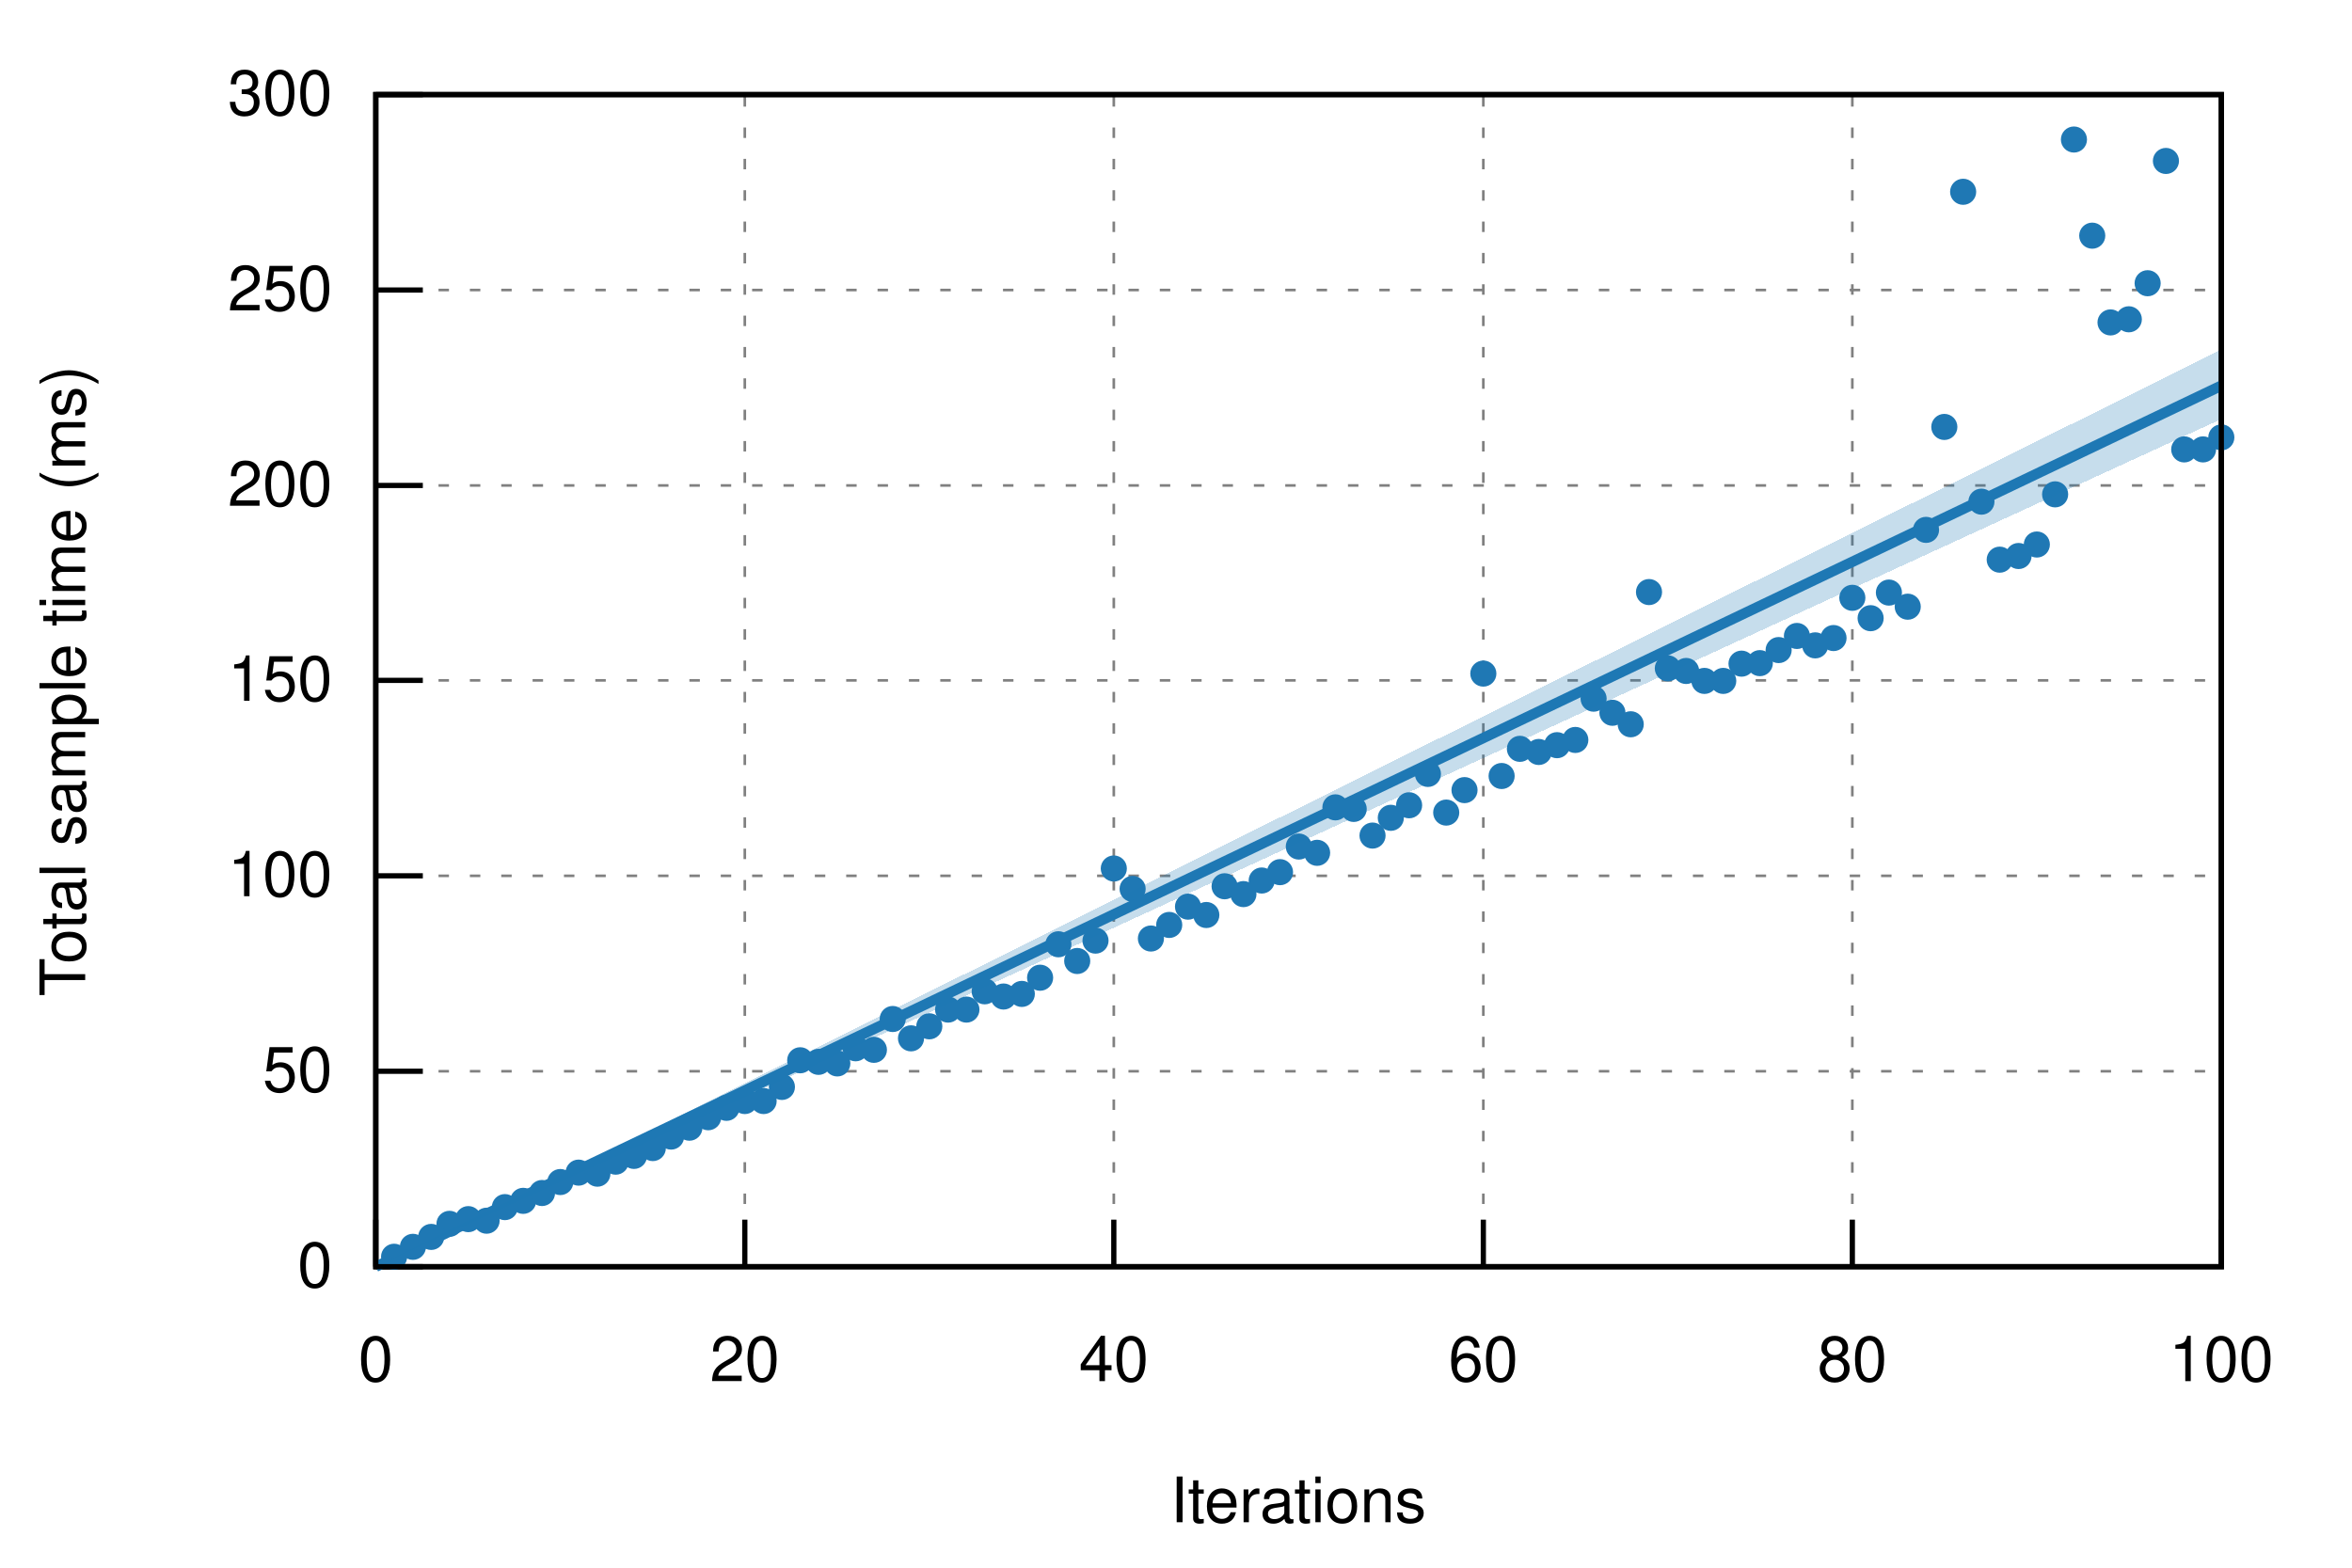
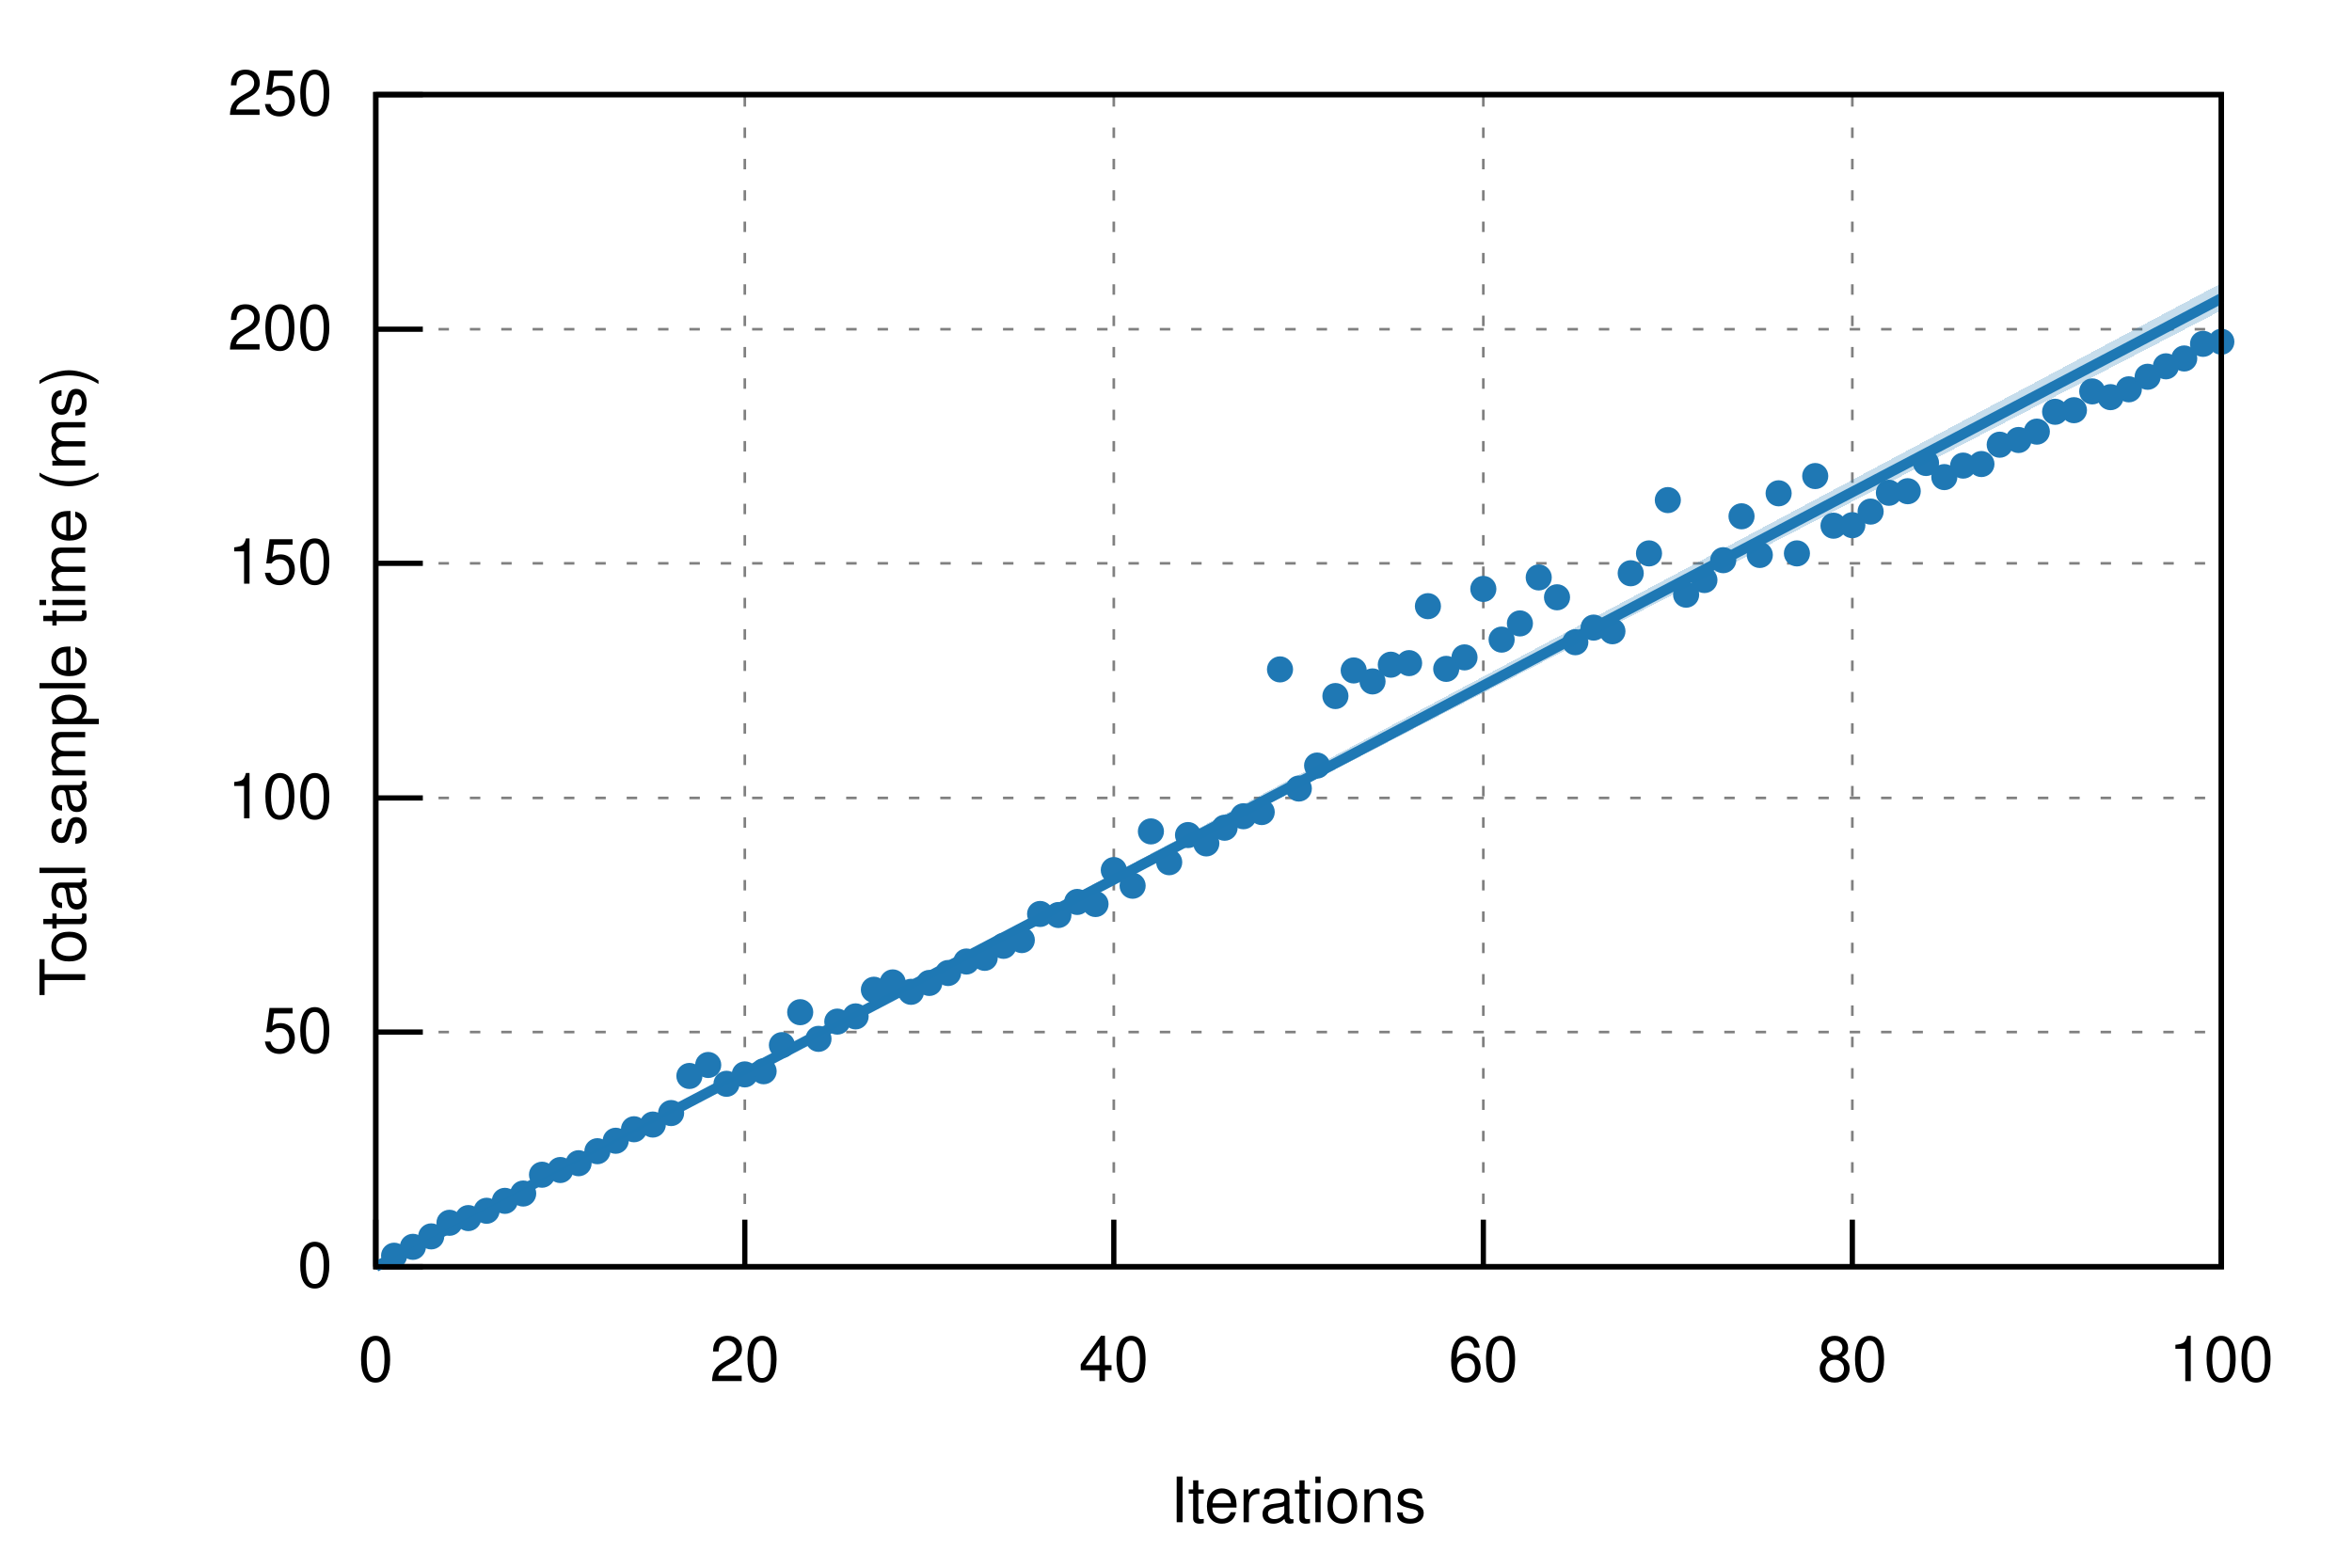
<svg xmlns="http://www.w3.org/2000/svg" xmlns:xlink="http://www.w3.org/1999/xlink" viewBox="0 0 450 300">
  <g id="gnuplot_canvas">
    <rect x="0" y="0" width="450" height="300" fill="none" />
    <defs>
      <circle id="gpDot" r="0.5" stroke-width="0.5" stroke="currentColor" />
      <path id="gpPt0" stroke-width="0.222" stroke="currentColor" d="M-1,0 h2 M0,-1 v2" />
      <path id="gpPt1" stroke-width="0.222" stroke="currentColor" d="M-1,-1 L1,1 M1,-1 L-1,1" />
      <path id="gpPt2" stroke-width="0.222" stroke="currentColor" d="M-1,0 L1,0 M0,-1 L0,1 M-1,-1 L1,1 M-1,1 L1,-1" />
      <rect id="gpPt3" stroke-width="0.222" stroke="currentColor" x="-1" y="-1" width="2" height="2" />
      <rect id="gpPt4" stroke-width="0.222" stroke="currentColor" fill="currentColor" x="-1" y="-1" width="2" height="2" />
      <circle id="gpPt5" stroke-width="0.222" stroke="currentColor" cx="0" cy="0" r="1" />
      <use xlink:href="#gpPt5" id="gpPt6" fill="currentColor" stroke="none" />
      <path id="gpPt7" stroke-width="0.222" stroke="currentColor" d="M0,-1.33 L-1.33,0.67 L1.33,0.67 z" />
      <use xlink:href="#gpPt7" id="gpPt8" fill="currentColor" stroke="none" />
      <use xlink:href="#gpPt7" id="gpPt9" stroke="currentColor" transform="rotate(180)" />
      <use xlink:href="#gpPt9" id="gpPt10" fill="currentColor" stroke="none" />
      <use xlink:href="#gpPt3" id="gpPt11" stroke="currentColor" transform="rotate(45)" />
      <use xlink:href="#gpPt11" id="gpPt12" fill="currentColor" stroke="none" />
      <path id="gpPt13" stroke-width="0.222" stroke="currentColor" d="M0,1.330 L1.265,0.411 L0.782,-1.067 L-0.782,-1.076 L-1.265,0.411 z" />
      <use xlink:href="#gpPt13" id="gpPt14" fill="currentColor" stroke="none" />
      <filter id="textbox" filterUnits="objectBoundingBox" x="0" y="0" height="1" width="1">
        <feFlood flood-color="white" flood-opacity="1" result="bgnd" />
        <feComposite in="SourceGraphic" in2="bgnd" operator="atop" />
      </filter>
      <filter id="greybox" filterUnits="objectBoundingBox" x="0" y="0" height="1" width="1">
        <feFlood flood-color="lightgrey" flood-opacity="1" result="grey" />
        <feComposite in="SourceGraphic" in2="grey" operator="atop" />
      </filter>
    </defs>
    <g fill="none" color="white" stroke="currentColor" stroke-width="1.00" stroke-linecap="butt" stroke-linejoin="miter">
</g>
    <g fill="none" color="black" stroke="currentColor" stroke-width="1.00" stroke-linecap="butt" stroke-linejoin="miter">
</g>
    <g fill="none" color="black" stroke="black" stroke-width="0.50" stroke-linecap="butt" stroke-linejoin="miter">
</g>
    <g fill="none" color="gray" stroke="currentColor" stroke-width="0.50" stroke-linecap="butt" stroke-linejoin="miter">
      <path stroke="gray" stroke-dasharray="2,4" class="gridline" d="M71.9,242.4 L425.0,242.4  " />
    </g>
    <g fill="none" color="gray" stroke="gray" stroke-width="1.00" stroke-linecap="butt" stroke-linejoin="miter">
</g>
    <g fill="none" color="black" stroke="currentColor" stroke-width="1.00" stroke-linecap="butt" stroke-linejoin="miter">
      <path stroke="black" d="M71.9,242.4 L80.9,242.4  " />
      <g transform="translate(63.6,246.3)" stroke="none" fill="black" font-family="Helvetica" font-size="12.00" text-anchor="end">
        <text>
          <tspan font-family="Helvetica"> 0</tspan>
        </text>
      </g>
    </g>
    <g fill="none" color="black" stroke="currentColor" stroke-width="1.00" stroke-linecap="butt" stroke-linejoin="miter">
</g>
    <g fill="none" color="black" stroke="black" stroke-width="0.50" stroke-linecap="butt" stroke-linejoin="miter">
</g>
    <g fill="none" color="gray" stroke="currentColor" stroke-width="0.50" stroke-linecap="butt" stroke-linejoin="miter">
-       <path stroke="gray" stroke-dasharray="2,4" class="gridline" d="M71.9,205.0 L425.0,205.0  " />
-     </g>
-     <g fill="none" color="gray" stroke="gray" stroke-width="1.00" stroke-linecap="butt" stroke-linejoin="miter">
- </g>
-     <g fill="none" color="black" stroke="currentColor" stroke-width="1.00" stroke-linecap="butt" stroke-linejoin="miter">
-       <path stroke="black" d="M71.9,205.0 L80.9,205.0  " />
-       <g transform="translate(63.6,208.9)" stroke="none" fill="black" font-family="Helvetica" font-size="12.00" text-anchor="end">
+       <path stroke="gray" stroke-dasharray="2,4" class="gridline" d="M71.9,197.5 L425.0,197.5  " />
+     </g>
+     <g fill="none" color="gray" stroke="gray" stroke-width="1.00" stroke-linecap="butt" stroke-linejoin="miter">
+ </g>
+     <g fill="none" color="black" stroke="currentColor" stroke-width="1.00" stroke-linecap="butt" stroke-linejoin="miter">
+       <path stroke="black" d="M71.9,197.5 L80.9,197.5  " />
+       <g transform="translate(63.6,201.4)" stroke="none" fill="black" font-family="Helvetica" font-size="12.00" text-anchor="end">
        <text>
          <tspan font-family="Helvetica"> 50</tspan>
        </text>
      </g>
    </g>
    <g fill="none" color="black" stroke="currentColor" stroke-width="1.00" stroke-linecap="butt" stroke-linejoin="miter">
</g>
    <g fill="none" color="black" stroke="black" stroke-width="0.50" stroke-linecap="butt" stroke-linejoin="miter">
</g>
    <g fill="none" color="gray" stroke="currentColor" stroke-width="0.50" stroke-linecap="butt" stroke-linejoin="miter">
-       <path stroke="gray" stroke-dasharray="2,4" class="gridline" d="M71.9,167.6 L425.0,167.6  " />
-     </g>
-     <g fill="none" color="gray" stroke="gray" stroke-width="1.00" stroke-linecap="butt" stroke-linejoin="miter">
- </g>
-     <g fill="none" color="black" stroke="currentColor" stroke-width="1.00" stroke-linecap="butt" stroke-linejoin="miter">
-       <path stroke="black" d="M71.9,167.6 L80.9,167.6  " />
-       <g transform="translate(63.6,171.5)" stroke="none" fill="black" font-family="Helvetica" font-size="12.00" text-anchor="end">
+       <path stroke="gray" stroke-dasharray="2,4" class="gridline" d="M71.9,152.7 L425.0,152.7  " />
+     </g>
+     <g fill="none" color="gray" stroke="gray" stroke-width="1.00" stroke-linecap="butt" stroke-linejoin="miter">
+ </g>
+     <g fill="none" color="black" stroke="currentColor" stroke-width="1.00" stroke-linecap="butt" stroke-linejoin="miter">
+       <path stroke="black" d="M71.9,152.7 L80.9,152.7  " />
+       <g transform="translate(63.6,156.6)" stroke="none" fill="black" font-family="Helvetica" font-size="12.00" text-anchor="end">
        <text>
          <tspan font-family="Helvetica"> 100</tspan>
        </text>
      </g>
    </g>
    <g fill="none" color="black" stroke="currentColor" stroke-width="1.00" stroke-linecap="butt" stroke-linejoin="miter">
</g>
    <g fill="none" color="black" stroke="black" stroke-width="0.50" stroke-linecap="butt" stroke-linejoin="miter">
</g>
    <g fill="none" color="gray" stroke="currentColor" stroke-width="0.50" stroke-linecap="butt" stroke-linejoin="miter">
-       <path stroke="gray" stroke-dasharray="2,4" class="gridline" d="M71.9,130.2 L425.0,130.2  " />
-     </g>
-     <g fill="none" color="gray" stroke="gray" stroke-width="1.00" stroke-linecap="butt" stroke-linejoin="miter">
- </g>
-     <g fill="none" color="black" stroke="currentColor" stroke-width="1.00" stroke-linecap="butt" stroke-linejoin="miter">
-       <path stroke="black" d="M71.9,130.2 L80.9,130.2  " />
-       <g transform="translate(63.6,134.1)" stroke="none" fill="black" font-family="Helvetica" font-size="12.00" text-anchor="end">
+       <path stroke="gray" stroke-dasharray="2,4" class="gridline" d="M71.9,107.8 L425.0,107.8  " />
+     </g>
+     <g fill="none" color="gray" stroke="gray" stroke-width="1.00" stroke-linecap="butt" stroke-linejoin="miter">
+ </g>
+     <g fill="none" color="black" stroke="currentColor" stroke-width="1.00" stroke-linecap="butt" stroke-linejoin="miter">
+       <path stroke="black" d="M71.9,107.8 L80.9,107.8  " />
+       <g transform="translate(63.6,111.7)" stroke="none" fill="black" font-family="Helvetica" font-size="12.00" text-anchor="end">
        <text>
          <tspan font-family="Helvetica"> 150</tspan>
        </text>
      </g>
    </g>
    <g fill="none" color="black" stroke="currentColor" stroke-width="1.00" stroke-linecap="butt" stroke-linejoin="miter">
</g>
    <g fill="none" color="black" stroke="black" stroke-width="0.50" stroke-linecap="butt" stroke-linejoin="miter">
</g>
    <g fill="none" color="gray" stroke="currentColor" stroke-width="0.50" stroke-linecap="butt" stroke-linejoin="miter">
-       <path stroke="gray" stroke-dasharray="2,4" class="gridline" d="M71.9,92.9 L425.0,92.9  " />
-     </g>
-     <g fill="none" color="gray" stroke="gray" stroke-width="1.00" stroke-linecap="butt" stroke-linejoin="miter">
- </g>
-     <g fill="none" color="black" stroke="currentColor" stroke-width="1.00" stroke-linecap="butt" stroke-linejoin="miter">
-       <path stroke="black" d="M71.9,92.9 L80.9,92.9  " />
-       <g transform="translate(63.6,96.8)" stroke="none" fill="black" font-family="Helvetica" font-size="12.00" text-anchor="end">
+       <path stroke="gray" stroke-dasharray="2,4" class="gridline" d="M71.9,63.0 L425.0,63.0  " />
+     </g>
+     <g fill="none" color="gray" stroke="gray" stroke-width="1.00" stroke-linecap="butt" stroke-linejoin="miter">
+ </g>
+     <g fill="none" color="black" stroke="currentColor" stroke-width="1.00" stroke-linecap="butt" stroke-linejoin="miter">
+       <path stroke="black" d="M71.9,63.0 L80.9,63.0  " />
+       <g transform="translate(63.6,66.9)" stroke="none" fill="black" font-family="Helvetica" font-size="12.00" text-anchor="end">
        <text>
          <tspan font-family="Helvetica"> 200</tspan>
-         </text>
-       </g>
-     </g>
-     <g fill="none" color="black" stroke="currentColor" stroke-width="1.00" stroke-linecap="butt" stroke-linejoin="miter">
- </g>
-     <g fill="none" color="black" stroke="black" stroke-width="0.50" stroke-linecap="butt" stroke-linejoin="miter">
- </g>
-     <g fill="none" color="gray" stroke="currentColor" stroke-width="0.50" stroke-linecap="butt" stroke-linejoin="miter">
-       <path stroke="gray" stroke-dasharray="2,4" class="gridline" d="M71.9,55.5 L425.0,55.5  " />
-     </g>
-     <g fill="none" color="gray" stroke="gray" stroke-width="1.00" stroke-linecap="butt" stroke-linejoin="miter">
- </g>
-     <g fill="none" color="black" stroke="currentColor" stroke-width="1.00" stroke-linecap="butt" stroke-linejoin="miter">
-       <path stroke="black" d="M71.9,55.5 L80.9,55.5  " />
-       <g transform="translate(63.6,59.4)" stroke="none" fill="black" font-family="Helvetica" font-size="12.00" text-anchor="end">
-         <text>
-           <tspan font-family="Helvetica"> 250</tspan>
        </text>
      </g>
    </g>
    <g fill="none" color="black" stroke="currentColor" stroke-width="1.00" stroke-linecap="butt" stroke-linejoin="miter">
</g>
    <g fill="none" color="black" stroke="black" stroke-width="0.50" stroke-linecap="butt" stroke-linejoin="miter">
</g>
    <g fill="none" color="gray" stroke="currentColor" stroke-width="0.50" stroke-linecap="butt" stroke-linejoin="miter">
      <path stroke="gray" stroke-dasharray="2,4" class="gridline" d="M71.9,18.1 L425.0,18.1  " />
    </g>
    <g fill="none" color="gray" stroke="gray" stroke-width="1.00" stroke-linecap="butt" stroke-linejoin="miter">
</g>
    <g fill="none" color="black" stroke="currentColor" stroke-width="1.00" stroke-linecap="butt" stroke-linejoin="miter">
      <path stroke="black" d="M71.9,18.1 L80.9,18.1  " />
      <g transform="translate(63.6,22.0)" stroke="none" fill="black" font-family="Helvetica" font-size="12.00" text-anchor="end">
        <text>
-           <tspan font-family="Helvetica"> 300</tspan>
+           <tspan font-family="Helvetica"> 250</tspan>
        </text>
      </g>
    </g>
    <g fill="none" color="black" stroke="currentColor" stroke-width="1.00" stroke-linecap="butt" stroke-linejoin="miter">
</g>
    <g fill="none" color="black" stroke="black" stroke-width="0.50" stroke-linecap="butt" stroke-linejoin="miter">
</g>
    <g fill="none" color="gray" stroke="currentColor" stroke-width="0.50" stroke-linecap="butt" stroke-linejoin="miter">
      <path stroke="gray" stroke-dasharray="2,4" class="gridline" d="M71.9,242.4 L71.9,18.1  " />
    </g>
    <g fill="none" color="gray" stroke="gray" stroke-width="1.00" stroke-linecap="butt" stroke-linejoin="miter">
</g>
    <g fill="none" color="black" stroke="currentColor" stroke-width="1.00" stroke-linecap="butt" stroke-linejoin="miter">
      <path stroke="black" d="M71.9,242.4 L71.9,233.4  " />
      <g transform="translate(71.9,264.3)" stroke="none" fill="black" font-family="Helvetica" font-size="12.00" text-anchor="middle">
        <text>
          <tspan font-family="Helvetica"> 0</tspan>
        </text>
      </g>
    </g>
    <g fill="none" color="black" stroke="currentColor" stroke-width="1.00" stroke-linecap="butt" stroke-linejoin="miter">
</g>
    <g fill="none" color="black" stroke="black" stroke-width="0.50" stroke-linecap="butt" stroke-linejoin="miter">
</g>
    <g fill="none" color="gray" stroke="currentColor" stroke-width="0.50" stroke-linecap="butt" stroke-linejoin="miter">
      <path stroke="gray" stroke-dasharray="2,4" class="gridline" d="M142.5,242.4 L142.5,18.1  " />
    </g>
    <g fill="none" color="gray" stroke="gray" stroke-width="1.00" stroke-linecap="butt" stroke-linejoin="miter">
</g>
    <g fill="none" color="black" stroke="currentColor" stroke-width="1.00" stroke-linecap="butt" stroke-linejoin="miter">
      <path stroke="black" d="M142.5,242.4 L142.5,233.4  " />
      <g transform="translate(142.5,264.3)" stroke="none" fill="black" font-family="Helvetica" font-size="12.00" text-anchor="middle">
        <text>
          <tspan font-family="Helvetica"> 20</tspan>
        </text>
      </g>
    </g>
    <g fill="none" color="black" stroke="currentColor" stroke-width="1.00" stroke-linecap="butt" stroke-linejoin="miter">
</g>
    <g fill="none" color="black" stroke="black" stroke-width="0.50" stroke-linecap="butt" stroke-linejoin="miter">
</g>
    <g fill="none" color="gray" stroke="currentColor" stroke-width="0.50" stroke-linecap="butt" stroke-linejoin="miter">
      <path stroke="gray" stroke-dasharray="2,4" class="gridline" d="M213.1,242.4 L213.1,18.1  " />
    </g>
    <g fill="none" color="gray" stroke="gray" stroke-width="1.00" stroke-linecap="butt" stroke-linejoin="miter">
</g>
    <g fill="none" color="black" stroke="currentColor" stroke-width="1.00" stroke-linecap="butt" stroke-linejoin="miter">
      <path stroke="black" d="M213.1,242.4 L213.1,233.4  " />
      <g transform="translate(213.1,264.3)" stroke="none" fill="black" font-family="Helvetica" font-size="12.00" text-anchor="middle">
        <text>
          <tspan font-family="Helvetica"> 40</tspan>
        </text>
      </g>
    </g>
    <g fill="none" color="black" stroke="currentColor" stroke-width="1.00" stroke-linecap="butt" stroke-linejoin="miter">
</g>
    <g fill="none" color="black" stroke="black" stroke-width="0.50" stroke-linecap="butt" stroke-linejoin="miter">
</g>
    <g fill="none" color="gray" stroke="currentColor" stroke-width="0.50" stroke-linecap="butt" stroke-linejoin="miter">
      <path stroke="gray" stroke-dasharray="2,4" class="gridline" d="M283.8,242.4 L283.8,18.1  " />
    </g>
    <g fill="none" color="gray" stroke="gray" stroke-width="1.00" stroke-linecap="butt" stroke-linejoin="miter">
</g>
    <g fill="none" color="black" stroke="currentColor" stroke-width="1.00" stroke-linecap="butt" stroke-linejoin="miter">
      <path stroke="black" d="M283.8,242.4 L283.8,233.4  " />
      <g transform="translate(283.8,264.3)" stroke="none" fill="black" font-family="Helvetica" font-size="12.00" text-anchor="middle">
        <text>
          <tspan font-family="Helvetica"> 60</tspan>
        </text>
      </g>
    </g>
    <g fill="none" color="black" stroke="currentColor" stroke-width="1.00" stroke-linecap="butt" stroke-linejoin="miter">
</g>
    <g fill="none" color="black" stroke="black" stroke-width="0.50" stroke-linecap="butt" stroke-linejoin="miter">
</g>
    <g fill="none" color="gray" stroke="currentColor" stroke-width="0.50" stroke-linecap="butt" stroke-linejoin="miter">
      <path stroke="gray" stroke-dasharray="2,4" class="gridline" d="M354.4,242.4 L354.4,18.1  " />
    </g>
    <g fill="none" color="gray" stroke="gray" stroke-width="1.00" stroke-linecap="butt" stroke-linejoin="miter">
</g>
    <g fill="none" color="black" stroke="currentColor" stroke-width="1.00" stroke-linecap="butt" stroke-linejoin="miter">
      <path stroke="black" d="M354.4,242.4 L354.4,233.4  " />
      <g transform="translate(354.4,264.3)" stroke="none" fill="black" font-family="Helvetica" font-size="12.00" text-anchor="middle">
        <text>
          <tspan font-family="Helvetica"> 80</tspan>
        </text>
      </g>
    </g>
    <g fill="none" color="black" stroke="currentColor" stroke-width="1.00" stroke-linecap="butt" stroke-linejoin="miter">
</g>
    <g fill="none" color="black" stroke="black" stroke-width="0.50" stroke-linecap="butt" stroke-linejoin="miter">
</g>
    <g fill="none" color="gray" stroke="currentColor" stroke-width="0.50" stroke-linecap="butt" stroke-linejoin="miter">
      <path stroke="gray" stroke-dasharray="2,4" class="gridline" d="M425.0,242.4 L425.0,18.1  " />
    </g>
    <g fill="none" color="gray" stroke="gray" stroke-width="1.00" stroke-linecap="butt" stroke-linejoin="miter">
</g>
    <g fill="none" color="black" stroke="currentColor" stroke-width="1.00" stroke-linecap="butt" stroke-linejoin="miter">
      <path stroke="black" d="M425.0,242.4 L425.0,233.4  " />
      <g transform="translate(425.0,264.3)" stroke="none" fill="black" font-family="Helvetica" font-size="12.00" text-anchor="middle">
        <text>
          <tspan font-family="Helvetica"> 100</tspan>
        </text>
      </g>
    </g>
    <g fill="none" color="black" stroke="currentColor" stroke-width="1.00" stroke-linecap="butt" stroke-linejoin="miter">
</g>
    <g fill="none" color="black" stroke="currentColor" stroke-width="1.00" stroke-linecap="butt" stroke-linejoin="miter">
      <path stroke="black" d="M71.9,18.1 L71.9,242.4 L425.0,242.4 L425.0,18.1 L71.9,18.1 Z  " />
    </g>
    <g fill="none" color="black" stroke="currentColor" stroke-width="1.00" stroke-linecap="butt" stroke-linejoin="miter">
      <g transform="translate(16.3,130.3) rotate(270)" stroke="none" fill="black" font-family="Helvetica" font-size="12.00" text-anchor="middle">
        <text>
          <tspan font-family="Helvetica">Total sample time (ms)</tspan>
        </text>
      </g>
    </g>
    <g fill="none" color="black" stroke="currentColor" stroke-width="1.00" stroke-linecap="butt" stroke-linejoin="miter">
      <g transform="translate(248.4,291.3)" stroke="none" fill="black" font-family="Helvetica" font-size="12.00" text-anchor="middle">
        <text>
          <tspan font-family="Helvetica">Iterations</tspan>
        </text>
      </g>
    </g>
    <g fill="none" color="black" stroke="currentColor" stroke-width="1.00" stroke-linecap="butt" stroke-linejoin="miter">
</g>
    <g id="gnuplot_plot_1">
      <g fill="none" color="black" stroke="currentColor" stroke-width="1.00" stroke-linecap="butt" stroke-linejoin="miter">
-         <use xlink:href="#gpPt6" transform="translate(75.4,240.5) scale(2.25)" color="rgb( 31, 120, 180)" />
+         <use xlink:href="#gpPt6" transform="translate(75.4,240.3) scale(2.25)" color="rgb( 31, 120, 180)" />
        <use xlink:href="#gpPt6" transform="translate(79.0,238.6) scale(2.25)" color="rgb( 31, 120, 180)" />
-         <use xlink:href="#gpPt6" transform="translate(82.5,236.7) scale(2.25)" color="rgb( 31, 120, 180)" />
-         <use xlink:href="#gpPt6" transform="translate(86.0,234.2) scale(2.25)" color="rgb( 31, 120, 180)" />
-         <use xlink:href="#gpPt6" transform="translate(89.6,233.3) scale(2.25)" color="rgb( 31, 120, 180)" />
-         <use xlink:href="#gpPt6" transform="translate(93.1,233.6) scale(2.25)" color="rgb( 31, 120, 180)" />
-         <use xlink:href="#gpPt6" transform="translate(96.6,231.0) scale(2.25)" color="rgb( 31, 120, 180)" />
-         <use xlink:href="#gpPt6" transform="translate(100.1,229.8) scale(2.25)" color="rgb( 31, 120, 180)" />
-         <use xlink:href="#gpPt6" transform="translate(103.7,228.3) scale(2.25)" color="rgb( 31, 120, 180)" />
-         <use xlink:href="#gpPt6" transform="translate(107.2,226.2) scale(2.25)" color="rgb( 31, 120, 180)" />
-         <use xlink:href="#gpPt6" transform="translate(110.7,224.4) scale(2.25)" color="rgb( 31, 120, 180)" />
-         <use xlink:href="#gpPt6" transform="translate(114.3,224.6) scale(2.25)" color="rgb( 31, 120, 180)" />
-         <use xlink:href="#gpPt6" transform="translate(117.8,222.3) scale(2.25)" color="rgb( 31, 120, 180)" />
-         <use xlink:href="#gpPt6" transform="translate(121.3,221.2) scale(2.25)" color="rgb( 31, 120, 180)" />
-         <use xlink:href="#gpPt6" transform="translate(124.9,219.7) scale(2.25)" color="rgb( 31, 120, 180)" />
-         <use xlink:href="#gpPt6" transform="translate(128.4,217.5) scale(2.25)" color="rgb( 31, 120, 180)" />
-         <use xlink:href="#gpPt6" transform="translate(131.9,215.8) scale(2.25)" color="rgb( 31, 120, 180)" />
-         <use xlink:href="#gpPt6" transform="translate(135.5,213.8) scale(2.25)" color="rgb( 31, 120, 180)" />
-         <use xlink:href="#gpPt6" transform="translate(139.0,212.0) scale(2.25)" color="rgb( 31, 120, 180)" />
-         <use xlink:href="#gpPt6" transform="translate(142.5,210.7) scale(2.25)" color="rgb( 31, 120, 180)" />
-         <use xlink:href="#gpPt6" transform="translate(146.1,210.7) scale(2.25)" color="rgb( 31, 120, 180)" />
-         <use xlink:href="#gpPt6" transform="translate(149.6,208.0) scale(2.25)" color="rgb( 31, 120, 180)" />
-         <use xlink:href="#gpPt6" transform="translate(153.1,202.9) scale(2.25)" color="rgb( 31, 120, 180)" />
-         <use xlink:href="#gpPt6" transform="translate(156.6,203.2) scale(2.25)" color="rgb( 31, 120, 180)" />
-         <use xlink:href="#gpPt6" transform="translate(160.2,203.5) scale(2.25)" color="rgb( 31, 120, 180)" />
-         <use xlink:href="#gpPt6" transform="translate(163.7,200.6) scale(2.25)" color="rgb( 31, 120, 180)" />
-         <use xlink:href="#gpPt6" transform="translate(167.2,200.9) scale(2.25)" color="rgb( 31, 120, 180)" />
-         <use xlink:href="#gpPt6" transform="translate(170.8,195.0) scale(2.25)" color="rgb( 31, 120, 180)" />
-         <use xlink:href="#gpPt6" transform="translate(174.3,198.7) scale(2.25)" color="rgb( 31, 120, 180)" />
-         <use xlink:href="#gpPt6" transform="translate(177.8,196.4) scale(2.25)" color="rgb( 31, 120, 180)" />
-         <use xlink:href="#gpPt6" transform="translate(181.4,193.2) scale(2.25)" color="rgb( 31, 120, 180)" />
-         <use xlink:href="#gpPt6" transform="translate(184.9,193.2) scale(2.25)" color="rgb( 31, 120, 180)" />
-         <use xlink:href="#gpPt6" transform="translate(188.4,189.7) scale(2.25)" color="rgb( 31, 120, 180)" />
-         <use xlink:href="#gpPt6" transform="translate(192.0,190.7) scale(2.25)" color="rgb( 31, 120, 180)" />
-         <use xlink:href="#gpPt6" transform="translate(195.5,190.2) scale(2.25)" color="rgb( 31, 120, 180)" />
-         <use xlink:href="#gpPt6" transform="translate(199.0,187.1) scale(2.25)" color="rgb( 31, 120, 180)" />
-         <use xlink:href="#gpPt6" transform="translate(202.5,180.7) scale(2.25)" color="rgb( 31, 120, 180)" />
-         <use xlink:href="#gpPt6" transform="translate(206.1,183.9) scale(2.25)" color="rgb( 31, 120, 180)" />
-         <use xlink:href="#gpPt6" transform="translate(209.6,180.0) scale(2.25)" color="rgb( 31, 120, 180)" />
-         <use xlink:href="#gpPt6" transform="translate(213.1,166.2) scale(2.25)" color="rgb( 31, 120, 180)" />
-         <use xlink:href="#gpPt6" transform="translate(216.7,170.1) scale(2.25)" color="rgb( 31, 120, 180)" />
-         <use xlink:href="#gpPt6" transform="translate(220.2,179.6) scale(2.25)" color="rgb( 31, 120, 180)" />
-         <use xlink:href="#gpPt6" transform="translate(223.7,177.0) scale(2.25)" color="rgb( 31, 120, 180)" />
-         <use xlink:href="#gpPt6" transform="translate(227.3,173.5) scale(2.25)" color="rgb( 31, 120, 180)" />
-         <use xlink:href="#gpPt6" transform="translate(230.8,175.1) scale(2.25)" color="rgb( 31, 120, 180)" />
-         <use xlink:href="#gpPt6" transform="translate(234.3,169.6) scale(2.25)" color="rgb( 31, 120, 180)" />
-         <use xlink:href="#gpPt6" transform="translate(237.9,171.1) scale(2.25)" color="rgb( 31, 120, 180)" />
-         <use xlink:href="#gpPt6" transform="translate(241.4,168.5) scale(2.25)" color="rgb( 31, 120, 180)" />
-         <use xlink:href="#gpPt6" transform="translate(244.9,166.9) scale(2.25)" color="rgb( 31, 120, 180)" />
-         <use xlink:href="#gpPt6" transform="translate(248.5,162.0) scale(2.25)" color="rgb( 31, 120, 180)" />
-         <use xlink:href="#gpPt6" transform="translate(252.0,163.2) scale(2.25)" color="rgb( 31, 120, 180)" />
-         <use xlink:href="#gpPt6" transform="translate(255.5,154.5) scale(2.25)" color="rgb( 31, 120, 180)" />
-         <use xlink:href="#gpPt6" transform="translate(259.0,154.8) scale(2.25)" color="rgb( 31, 120, 180)" />
-         <use xlink:href="#gpPt6" transform="translate(262.6,159.9) scale(2.25)" color="rgb( 31, 120, 180)" />
-         <use xlink:href="#gpPt6" transform="translate(266.1,156.5) scale(2.25)" color="rgb( 31, 120, 180)" />
-         <use xlink:href="#gpPt6" transform="translate(269.6,154.1) scale(2.25)" color="rgb( 31, 120, 180)" />
-         <use xlink:href="#gpPt6" transform="translate(273.2,148.1) scale(2.25)" color="rgb( 31, 120, 180)" />
-         <use xlink:href="#gpPt6" transform="translate(276.7,155.5) scale(2.25)" color="rgb( 31, 120, 180)" />
-         <use xlink:href="#gpPt6" transform="translate(280.2,151.2) scale(2.25)" color="rgb( 31, 120, 180)" />
-         <use xlink:href="#gpPt6" transform="translate(283.8,128.9) scale(2.25)" color="rgb( 31, 120, 180)" />
-         <use xlink:href="#gpPt6" transform="translate(287.3,148.5) scale(2.25)" color="rgb( 31, 120, 180)" />
-         <use xlink:href="#gpPt6" transform="translate(290.8,143.3) scale(2.25)" color="rgb( 31, 120, 180)" />
-         <use xlink:href="#gpPt6" transform="translate(294.4,143.9) scale(2.25)" color="rgb( 31, 120, 180)" />
-         <use xlink:href="#gpPt6" transform="translate(297.9,142.6) scale(2.25)" color="rgb( 31, 120, 180)" />
-         <use xlink:href="#gpPt6" transform="translate(301.4,141.6) scale(2.25)" color="rgb( 31, 120, 180)" />
-         <use xlink:href="#gpPt6" transform="translate(304.9,133.7) scale(2.25)" color="rgb( 31, 120, 180)" />
-         <use xlink:href="#gpPt6" transform="translate(308.5,136.4) scale(2.25)" color="rgb( 31, 120, 180)" />
-         <use xlink:href="#gpPt6" transform="translate(312.0,138.6) scale(2.25)" color="rgb( 31, 120, 180)" />
-         <use xlink:href="#gpPt6" transform="translate(315.5,113.3) scale(2.25)" color="rgb( 31, 120, 180)" />
-         <use xlink:href="#gpPt6" transform="translate(319.1,127.9) scale(2.25)" color="rgb( 31, 120, 180)" />
-         <use xlink:href="#gpPt6" transform="translate(322.6,128.4) scale(2.25)" color="rgb( 31, 120, 180)" />
-         <use xlink:href="#gpPt6" transform="translate(326.1,130.3) scale(2.25)" color="rgb( 31, 120, 180)" />
-         <use xlink:href="#gpPt6" transform="translate(329.7,130.3) scale(2.25)" color="rgb( 31, 120, 180)" />
-         <use xlink:href="#gpPt6" transform="translate(333.2,127.0) scale(2.25)" color="rgb( 31, 120, 180)" />
-         <use xlink:href="#gpPt6" transform="translate(336.7,126.9) scale(2.25)" color="rgb( 31, 120, 180)" />
-         <use xlink:href="#gpPt6" transform="translate(340.3,124.4) scale(2.25)" color="rgb( 31, 120, 180)" />
-         <use xlink:href="#gpPt6" transform="translate(343.8,121.7) scale(2.25)" color="rgb( 31, 120, 180)" />
-         <use xlink:href="#gpPt6" transform="translate(347.3,123.5) scale(2.25)" color="rgb( 31, 120, 180)" />
-         <use xlink:href="#gpPt6" transform="translate(350.8,122.1) scale(2.25)" color="rgb( 31, 120, 180)" />
-         <use xlink:href="#gpPt6" transform="translate(354.4,114.4) scale(2.25)" color="rgb( 31, 120, 180)" />
-         <use xlink:href="#gpPt6" transform="translate(357.9,118.3) scale(2.25)" color="rgb( 31, 120, 180)" />
-         <use xlink:href="#gpPt6" transform="translate(361.4,113.4) scale(2.25)" color="rgb( 31, 120, 180)" />
-         <use xlink:href="#gpPt6" transform="translate(365.0,116.1) scale(2.25)" color="rgb( 31, 120, 180)" />
-         <use xlink:href="#gpPt6" transform="translate(368.5,101.4) scale(2.25)" color="rgb( 31, 120, 180)" />
-         <use xlink:href="#gpPt6" transform="translate(372.0,81.7) scale(2.25)" color="rgb( 31, 120, 180)" />
-         <use xlink:href="#gpPt6" transform="translate(375.6,36.7) scale(2.25)" color="rgb( 31, 120, 180)" />
-         <use xlink:href="#gpPt6" transform="translate(379.1,96.0) scale(2.25)" color="rgb( 31, 120, 180)" />
-         <use xlink:href="#gpPt6" transform="translate(382.6,107.1) scale(2.25)" color="rgb( 31, 120, 180)" />
-         <use xlink:href="#gpPt6" transform="translate(386.2,106.4) scale(2.25)" color="rgb( 31, 120, 180)" />
-         <use xlink:href="#gpPt6" transform="translate(389.7,104.2) scale(2.25)" color="rgb( 31, 120, 180)" />
-         <use xlink:href="#gpPt6" transform="translate(393.2,94.6) scale(2.25)" color="rgb( 31, 120, 180)" />
-         <use xlink:href="#gpPt6" transform="translate(396.8,26.7) scale(2.25)" color="rgb( 31, 120, 180)" />
-         <use xlink:href="#gpPt6" transform="translate(400.3,45.1) scale(2.25)" color="rgb( 31, 120, 180)" />
-         <use xlink:href="#gpPt6" transform="translate(403.8,61.7) scale(2.25)" color="rgb( 31, 120, 180)" />
-         <use xlink:href="#gpPt6" transform="translate(407.3,61.1) scale(2.25)" color="rgb( 31, 120, 180)" />
-         <use xlink:href="#gpPt6" transform="translate(410.9,54.2) scale(2.25)" color="rgb( 31, 120, 180)" />
-         <use xlink:href="#gpPt6" transform="translate(414.4,30.8) scale(2.25)" color="rgb( 31, 120, 180)" />
-         <use xlink:href="#gpPt6" transform="translate(417.9,86.0) scale(2.25)" color="rgb( 31, 120, 180)" />
-         <use xlink:href="#gpPt6" transform="translate(421.5,86.0) scale(2.25)" color="rgb( 31, 120, 180)" />
-         <use xlink:href="#gpPt6" transform="translate(425.0,83.7) scale(2.25)" color="rgb( 31, 120, 180)" />
+         <use xlink:href="#gpPt6" transform="translate(82.5,236.6) scale(2.25)" color="rgb( 31, 120, 180)" />
+         <use xlink:href="#gpPt6" transform="translate(86.0,234.0) scale(2.25)" color="rgb( 31, 120, 180)" />
+         <use xlink:href="#gpPt6" transform="translate(89.6,233.1) scale(2.25)" color="rgb( 31, 120, 180)" />
+         <use xlink:href="#gpPt6" transform="translate(93.1,231.7) scale(2.25)" color="rgb( 31, 120, 180)" />
+         <use xlink:href="#gpPt6" transform="translate(96.6,229.8) scale(2.25)" color="rgb( 31, 120, 180)" />
+         <use xlink:href="#gpPt6" transform="translate(100.1,228.4) scale(2.25)" color="rgb( 31, 120, 180)" />
+         <use xlink:href="#gpPt6" transform="translate(103.7,224.8) scale(2.25)" color="rgb( 31, 120, 180)" />
+         <use xlink:href="#gpPt6" transform="translate(107.2,223.9) scale(2.25)" color="rgb( 31, 120, 180)" />
+         <use xlink:href="#gpPt6" transform="translate(110.7,222.6) scale(2.25)" color="rgb( 31, 120, 180)" />
+         <use xlink:href="#gpPt6" transform="translate(114.3,220.3) scale(2.25)" color="rgb( 31, 120, 180)" />
+         <use xlink:href="#gpPt6" transform="translate(117.8,218.3) scale(2.25)" color="rgb( 31, 120, 180)" />
+         <use xlink:href="#gpPt6" transform="translate(121.3,216.1) scale(2.25)" color="rgb( 31, 120, 180)" />
+         <use xlink:href="#gpPt6" transform="translate(124.9,215.2) scale(2.25)" color="rgb( 31, 120, 180)" />
+         <use xlink:href="#gpPt6" transform="translate(128.4,213.0) scale(2.25)" color="rgb( 31, 120, 180)" />
+         <use xlink:href="#gpPt6" transform="translate(131.9,205.9) scale(2.25)" color="rgb( 31, 120, 180)" />
+         <use xlink:href="#gpPt6" transform="translate(135.5,203.8) scale(2.25)" color="rgb( 31, 120, 180)" />
+         <use xlink:href="#gpPt6" transform="translate(139.0,207.4) scale(2.25)" color="rgb( 31, 120, 180)" />
+         <use xlink:href="#gpPt6" transform="translate(142.5,205.6) scale(2.25)" color="rgb( 31, 120, 180)" />
+         <use xlink:href="#gpPt6" transform="translate(146.1,205.0) scale(2.25)" color="rgb( 31, 120, 180)" />
+         <use xlink:href="#gpPt6" transform="translate(149.6,200.0) scale(2.25)" color="rgb( 31, 120, 180)" />
+         <use xlink:href="#gpPt6" transform="translate(153.1,193.7) scale(2.25)" color="rgb( 31, 120, 180)" />
+         <use xlink:href="#gpPt6" transform="translate(156.6,198.8) scale(2.25)" color="rgb( 31, 120, 180)" />
+         <use xlink:href="#gpPt6" transform="translate(160.2,195.5) scale(2.25)" color="rgb( 31, 120, 180)" />
+         <use xlink:href="#gpPt6" transform="translate(163.7,194.5) scale(2.25)" color="rgb( 31, 120, 180)" />
+         <use xlink:href="#gpPt6" transform="translate(167.2,189.4) scale(2.25)" color="rgb( 31, 120, 180)" />
+         <use xlink:href="#gpPt6" transform="translate(170.8,188.0) scale(2.25)" color="rgb( 31, 120, 180)" />
+         <use xlink:href="#gpPt6" transform="translate(174.3,189.8) scale(2.25)" color="rgb( 31, 120, 180)" />
+         <use xlink:href="#gpPt6" transform="translate(177.8,188.1) scale(2.25)" color="rgb( 31, 120, 180)" />
+         <use xlink:href="#gpPt6" transform="translate(181.4,186.2) scale(2.25)" color="rgb( 31, 120, 180)" />
+         <use xlink:href="#gpPt6" transform="translate(184.9,184.0) scale(2.25)" color="rgb( 31, 120, 180)" />
+         <use xlink:href="#gpPt6" transform="translate(188.4,183.3) scale(2.25)" color="rgb( 31, 120, 180)" />
+         <use xlink:href="#gpPt6" transform="translate(192.0,181.0) scale(2.25)" color="rgb( 31, 120, 180)" />
+         <use xlink:href="#gpPt6" transform="translate(195.5,179.9) scale(2.25)" color="rgb( 31, 120, 180)" />
+         <use xlink:href="#gpPt6" transform="translate(199.0,174.9) scale(2.25)" color="rgb( 31, 120, 180)" />
+         <use xlink:href="#gpPt6" transform="translate(202.5,175.1) scale(2.25)" color="rgb( 31, 120, 180)" />
+         <use xlink:href="#gpPt6" transform="translate(206.1,172.6) scale(2.25)" color="rgb( 31, 120, 180)" />
+         <use xlink:href="#gpPt6" transform="translate(209.6,173.0) scale(2.25)" color="rgb( 31, 120, 180)" />
+         <use xlink:href="#gpPt6" transform="translate(213.1,166.5) scale(2.25)" color="rgb( 31, 120, 180)" />
+         <use xlink:href="#gpPt6" transform="translate(216.7,169.5) scale(2.25)" color="rgb( 31, 120, 180)" />
+         <use xlink:href="#gpPt6" transform="translate(220.2,159.1) scale(2.25)" color="rgb( 31, 120, 180)" />
+         <use xlink:href="#gpPt6" transform="translate(223.7,165.0) scale(2.25)" color="rgb( 31, 120, 180)" />
+         <use xlink:href="#gpPt6" transform="translate(227.3,159.8) scale(2.25)" color="rgb( 31, 120, 180)" />
+         <use xlink:href="#gpPt6" transform="translate(230.8,161.4) scale(2.25)" color="rgb( 31, 120, 180)" />
+         <use xlink:href="#gpPt6" transform="translate(234.3,158.4) scale(2.25)" color="rgb( 31, 120, 180)" />
+         <use xlink:href="#gpPt6" transform="translate(237.9,156.2) scale(2.25)" color="rgb( 31, 120, 180)" />
+         <use xlink:href="#gpPt6" transform="translate(241.4,155.4) scale(2.25)" color="rgb( 31, 120, 180)" />
+         <use xlink:href="#gpPt6" transform="translate(244.9,128.1) scale(2.25)" color="rgb( 31, 120, 180)" />
+         <use xlink:href="#gpPt6" transform="translate(248.5,150.9) scale(2.25)" color="rgb( 31, 120, 180)" />
+         <use xlink:href="#gpPt6" transform="translate(252.0,146.5) scale(2.25)" color="rgb( 31, 120, 180)" />
+         <use xlink:href="#gpPt6" transform="translate(255.5,133.2) scale(2.25)" color="rgb( 31, 120, 180)" />
+         <use xlink:href="#gpPt6" transform="translate(259.0,128.3) scale(2.25)" color="rgb( 31, 120, 180)" />
+         <use xlink:href="#gpPt6" transform="translate(262.6,130.4) scale(2.25)" color="rgb( 31, 120, 180)" />
+         <use xlink:href="#gpPt6" transform="translate(266.1,127.2) scale(2.25)" color="rgb( 31, 120, 180)" />
+         <use xlink:href="#gpPt6" transform="translate(269.6,126.9) scale(2.25)" color="rgb( 31, 120, 180)" />
+         <use xlink:href="#gpPt6" transform="translate(273.2,116.0) scale(2.25)" color="rgb( 31, 120, 180)" />
+         <use xlink:href="#gpPt6" transform="translate(276.7,128.0) scale(2.25)" color="rgb( 31, 120, 180)" />
+         <use xlink:href="#gpPt6" transform="translate(280.2,125.8) scale(2.25)" color="rgb( 31, 120, 180)" />
+         <use xlink:href="#gpPt6" transform="translate(283.8,112.7) scale(2.25)" color="rgb( 31, 120, 180)" />
+         <use xlink:href="#gpPt6" transform="translate(287.3,122.4) scale(2.25)" color="rgb( 31, 120, 180)" />
+         <use xlink:href="#gpPt6" transform="translate(290.8,119.3) scale(2.25)" color="rgb( 31, 120, 180)" />
+         <use xlink:href="#gpPt6" transform="translate(294.4,110.5) scale(2.25)" color="rgb( 31, 120, 180)" />
+         <use xlink:href="#gpPt6" transform="translate(297.9,114.3) scale(2.25)" color="rgb( 31, 120, 180)" />
+         <use xlink:href="#gpPt6" transform="translate(301.4,122.9) scale(2.25)" color="rgb( 31, 120, 180)" />
+         <use xlink:href="#gpPt6" transform="translate(304.9,120.1) scale(2.25)" color="rgb( 31, 120, 180)" />
+         <use xlink:href="#gpPt6" transform="translate(308.5,120.8) scale(2.25)" color="rgb( 31, 120, 180)" />
+         <use xlink:href="#gpPt6" transform="translate(312.0,109.7) scale(2.25)" color="rgb( 31, 120, 180)" />
+         <use xlink:href="#gpPt6" transform="translate(315.5,105.9) scale(2.25)" color="rgb( 31, 120, 180)" />
+         <use xlink:href="#gpPt6" transform="translate(319.1,95.7) scale(2.25)" color="rgb( 31, 120, 180)" />
+         <use xlink:href="#gpPt6" transform="translate(322.6,113.8) scale(2.25)" color="rgb( 31, 120, 180)" />
+         <use xlink:href="#gpPt6" transform="translate(326.1,111.0) scale(2.25)" color="rgb( 31, 120, 180)" />
+         <use xlink:href="#gpPt6" transform="translate(329.7,107.2) scale(2.25)" color="rgb( 31, 120, 180)" />
+         <use xlink:href="#gpPt6" transform="translate(333.2,98.8) scale(2.25)" color="rgb( 31, 120, 180)" />
+         <use xlink:href="#gpPt6" transform="translate(336.7,106.2) scale(2.25)" color="rgb( 31, 120, 180)" />
+         <use xlink:href="#gpPt6" transform="translate(340.3,94.4) scale(2.25)" color="rgb( 31, 120, 180)" />
+         <use xlink:href="#gpPt6" transform="translate(343.8,105.9) scale(2.25)" color="rgb( 31, 120, 180)" />
+         <use xlink:href="#gpPt6" transform="translate(347.3,91.1) scale(2.25)" color="rgb( 31, 120, 180)" />
+         <use xlink:href="#gpPt6" transform="translate(350.8,100.6) scale(2.25)" color="rgb( 31, 120, 180)" />
+         <use xlink:href="#gpPt6" transform="translate(354.4,100.5) scale(2.25)" color="rgb( 31, 120, 180)" />
+         <use xlink:href="#gpPt6" transform="translate(357.9,97.9) scale(2.25)" color="rgb( 31, 120, 180)" />
+         <use xlink:href="#gpPt6" transform="translate(361.4,94.3) scale(2.25)" color="rgb( 31, 120, 180)" />
+         <use xlink:href="#gpPt6" transform="translate(365.0,94.0) scale(2.25)" color="rgb( 31, 120, 180)" />
+         <use xlink:href="#gpPt6" transform="translate(368.5,88.6) scale(2.25)" color="rgb( 31, 120, 180)" />
+         <use xlink:href="#gpPt6" transform="translate(372.0,91.3) scale(2.25)" color="rgb( 31, 120, 180)" />
+         <use xlink:href="#gpPt6" transform="translate(375.6,89.1) scale(2.25)" color="rgb( 31, 120, 180)" />
+         <use xlink:href="#gpPt6" transform="translate(379.1,88.8) scale(2.25)" color="rgb( 31, 120, 180)" />
+         <use xlink:href="#gpPt6" transform="translate(382.6,85.1) scale(2.25)" color="rgb( 31, 120, 180)" />
+         <use xlink:href="#gpPt6" transform="translate(386.2,84.2) scale(2.25)" color="rgb( 31, 120, 180)" />
+         <use xlink:href="#gpPt6" transform="translate(389.7,82.6) scale(2.25)" color="rgb( 31, 120, 180)" />
+         <use xlink:href="#gpPt6" transform="translate(393.2,78.8) scale(2.25)" color="rgb( 31, 120, 180)" />
+         <use xlink:href="#gpPt6" transform="translate(396.8,78.5) scale(2.25)" color="rgb( 31, 120, 180)" />
+         <use xlink:href="#gpPt6" transform="translate(400.3,74.9) scale(2.25)" color="rgb( 31, 120, 180)" />
+         <use xlink:href="#gpPt6" transform="translate(403.8,76.0) scale(2.25)" color="rgb( 31, 120, 180)" />
+         <use xlink:href="#gpPt6" transform="translate(407.3,74.5) scale(2.25)" color="rgb( 31, 120, 180)" />
+         <use xlink:href="#gpPt6" transform="translate(410.9,72.1) scale(2.25)" color="rgb( 31, 120, 180)" />
+         <use xlink:href="#gpPt6" transform="translate(414.4,70.1) scale(2.25)" color="rgb( 31, 120, 180)" />
+         <use xlink:href="#gpPt6" transform="translate(417.9,68.6) scale(2.25)" color="rgb( 31, 120, 180)" />
+         <use xlink:href="#gpPt6" transform="translate(421.5,65.8) scale(2.25)" color="rgb( 31, 120, 180)" />
+         <use xlink:href="#gpPt6" transform="translate(425.0,65.4) scale(2.25)" color="rgb( 31, 120, 180)" />
      </g>
    </g>
    <g id="gnuplot_plot_2">
      <g fill="none" color="white" stroke="rgb( 31, 120, 180)" stroke-width="2.00" stroke-linecap="butt" stroke-linejoin="miter">
</g>
      <g fill="none" color="black" stroke="currentColor" stroke-width="2.00" stroke-linecap="butt" stroke-linejoin="miter">
-         <path stroke="rgb( 31, 120, 180)" d="M71.9,242.4 L425.0,73.8  " />
+         <path stroke="rgb( 31, 120, 180)" d="M71.9,242.4 L425.0,57.1  " />
      </g>
    </g>
    <g id="gnuplot_plot_3">
      <g fill="none" color="white" stroke="rgb( 31, 120, 180)" stroke-width="1.00" stroke-linecap="butt" stroke-linejoin="miter">
</g>
      <g fill="none" color="black" stroke="currentColor" stroke-width="1.00" stroke-linecap="butt" stroke-linejoin="miter">
        <g stroke="none" shape-rendering="crispEdges">
          <polygon fill="rgb( 31, 120, 180)" fill-opacity="0.25" points="71.9,242.4 71.9,242.4 71.9,242.4 " />
-           <polygon fill="rgb( 31, 120, 180)" fill-opacity="0.25" points="71.9,242.4 425.0,80.2 425.0,66.9 " />
+           <polygon fill="rgb( 31, 120, 180)" fill-opacity="0.25" points="71.9,242.4 425.0,59.4 425.0,54.2 " />
        </g>
      </g>
    </g>
    <g fill="none" color="white" stroke="rgb( 31, 120, 180)" stroke-width="2.00" stroke-linecap="butt" stroke-linejoin="miter">
</g>
    <g fill="none" color="black" stroke="currentColor" stroke-width="2.00" stroke-linecap="butt" stroke-linejoin="miter">
</g>
    <g fill="none" color="black" stroke="black" stroke-width="1.00" stroke-linecap="butt" stroke-linejoin="miter">
</g>
    <g fill="none" color="black" stroke="currentColor" stroke-width="1.00" stroke-linecap="butt" stroke-linejoin="miter">
      <path stroke="black" d="M71.9,18.1 L71.9,242.4 L425.0,242.4 L425.0,18.1 L71.9,18.1 Z  " />
    </g>
    <g fill="none" color="black" stroke="currentColor" stroke-width="1.00" stroke-linecap="butt" stroke-linejoin="miter">
</g>
  </g>
</svg>
